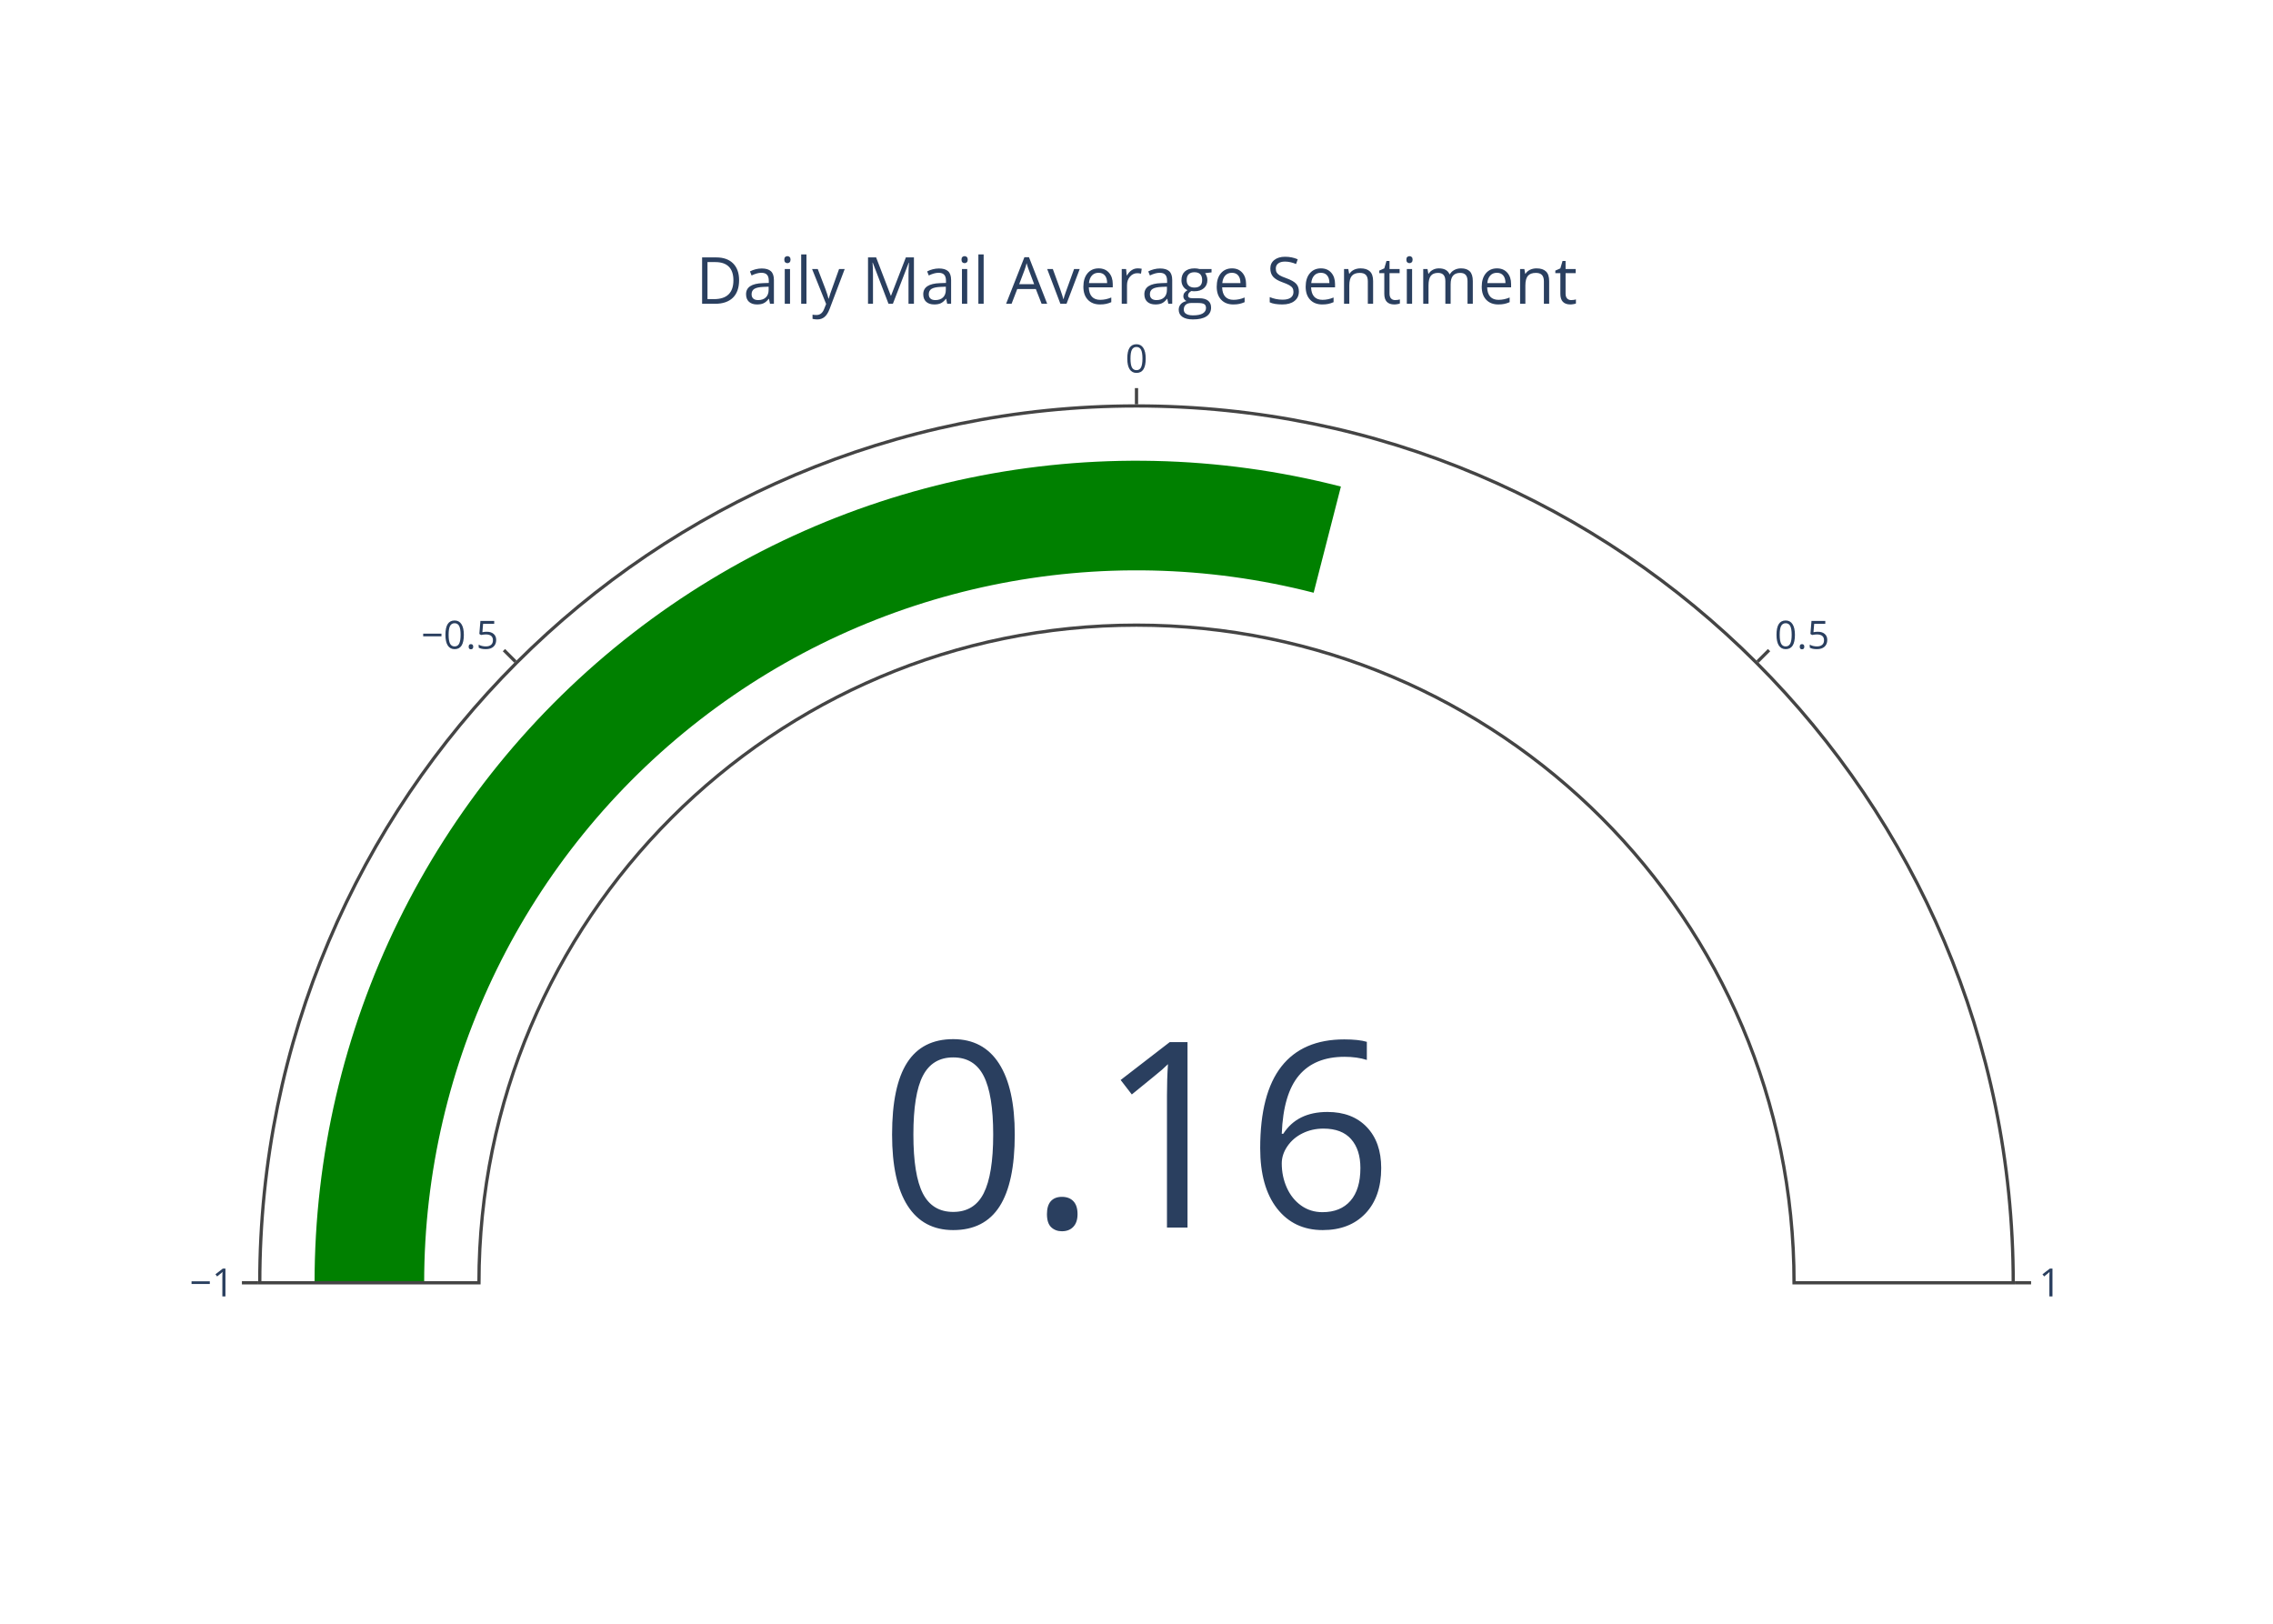
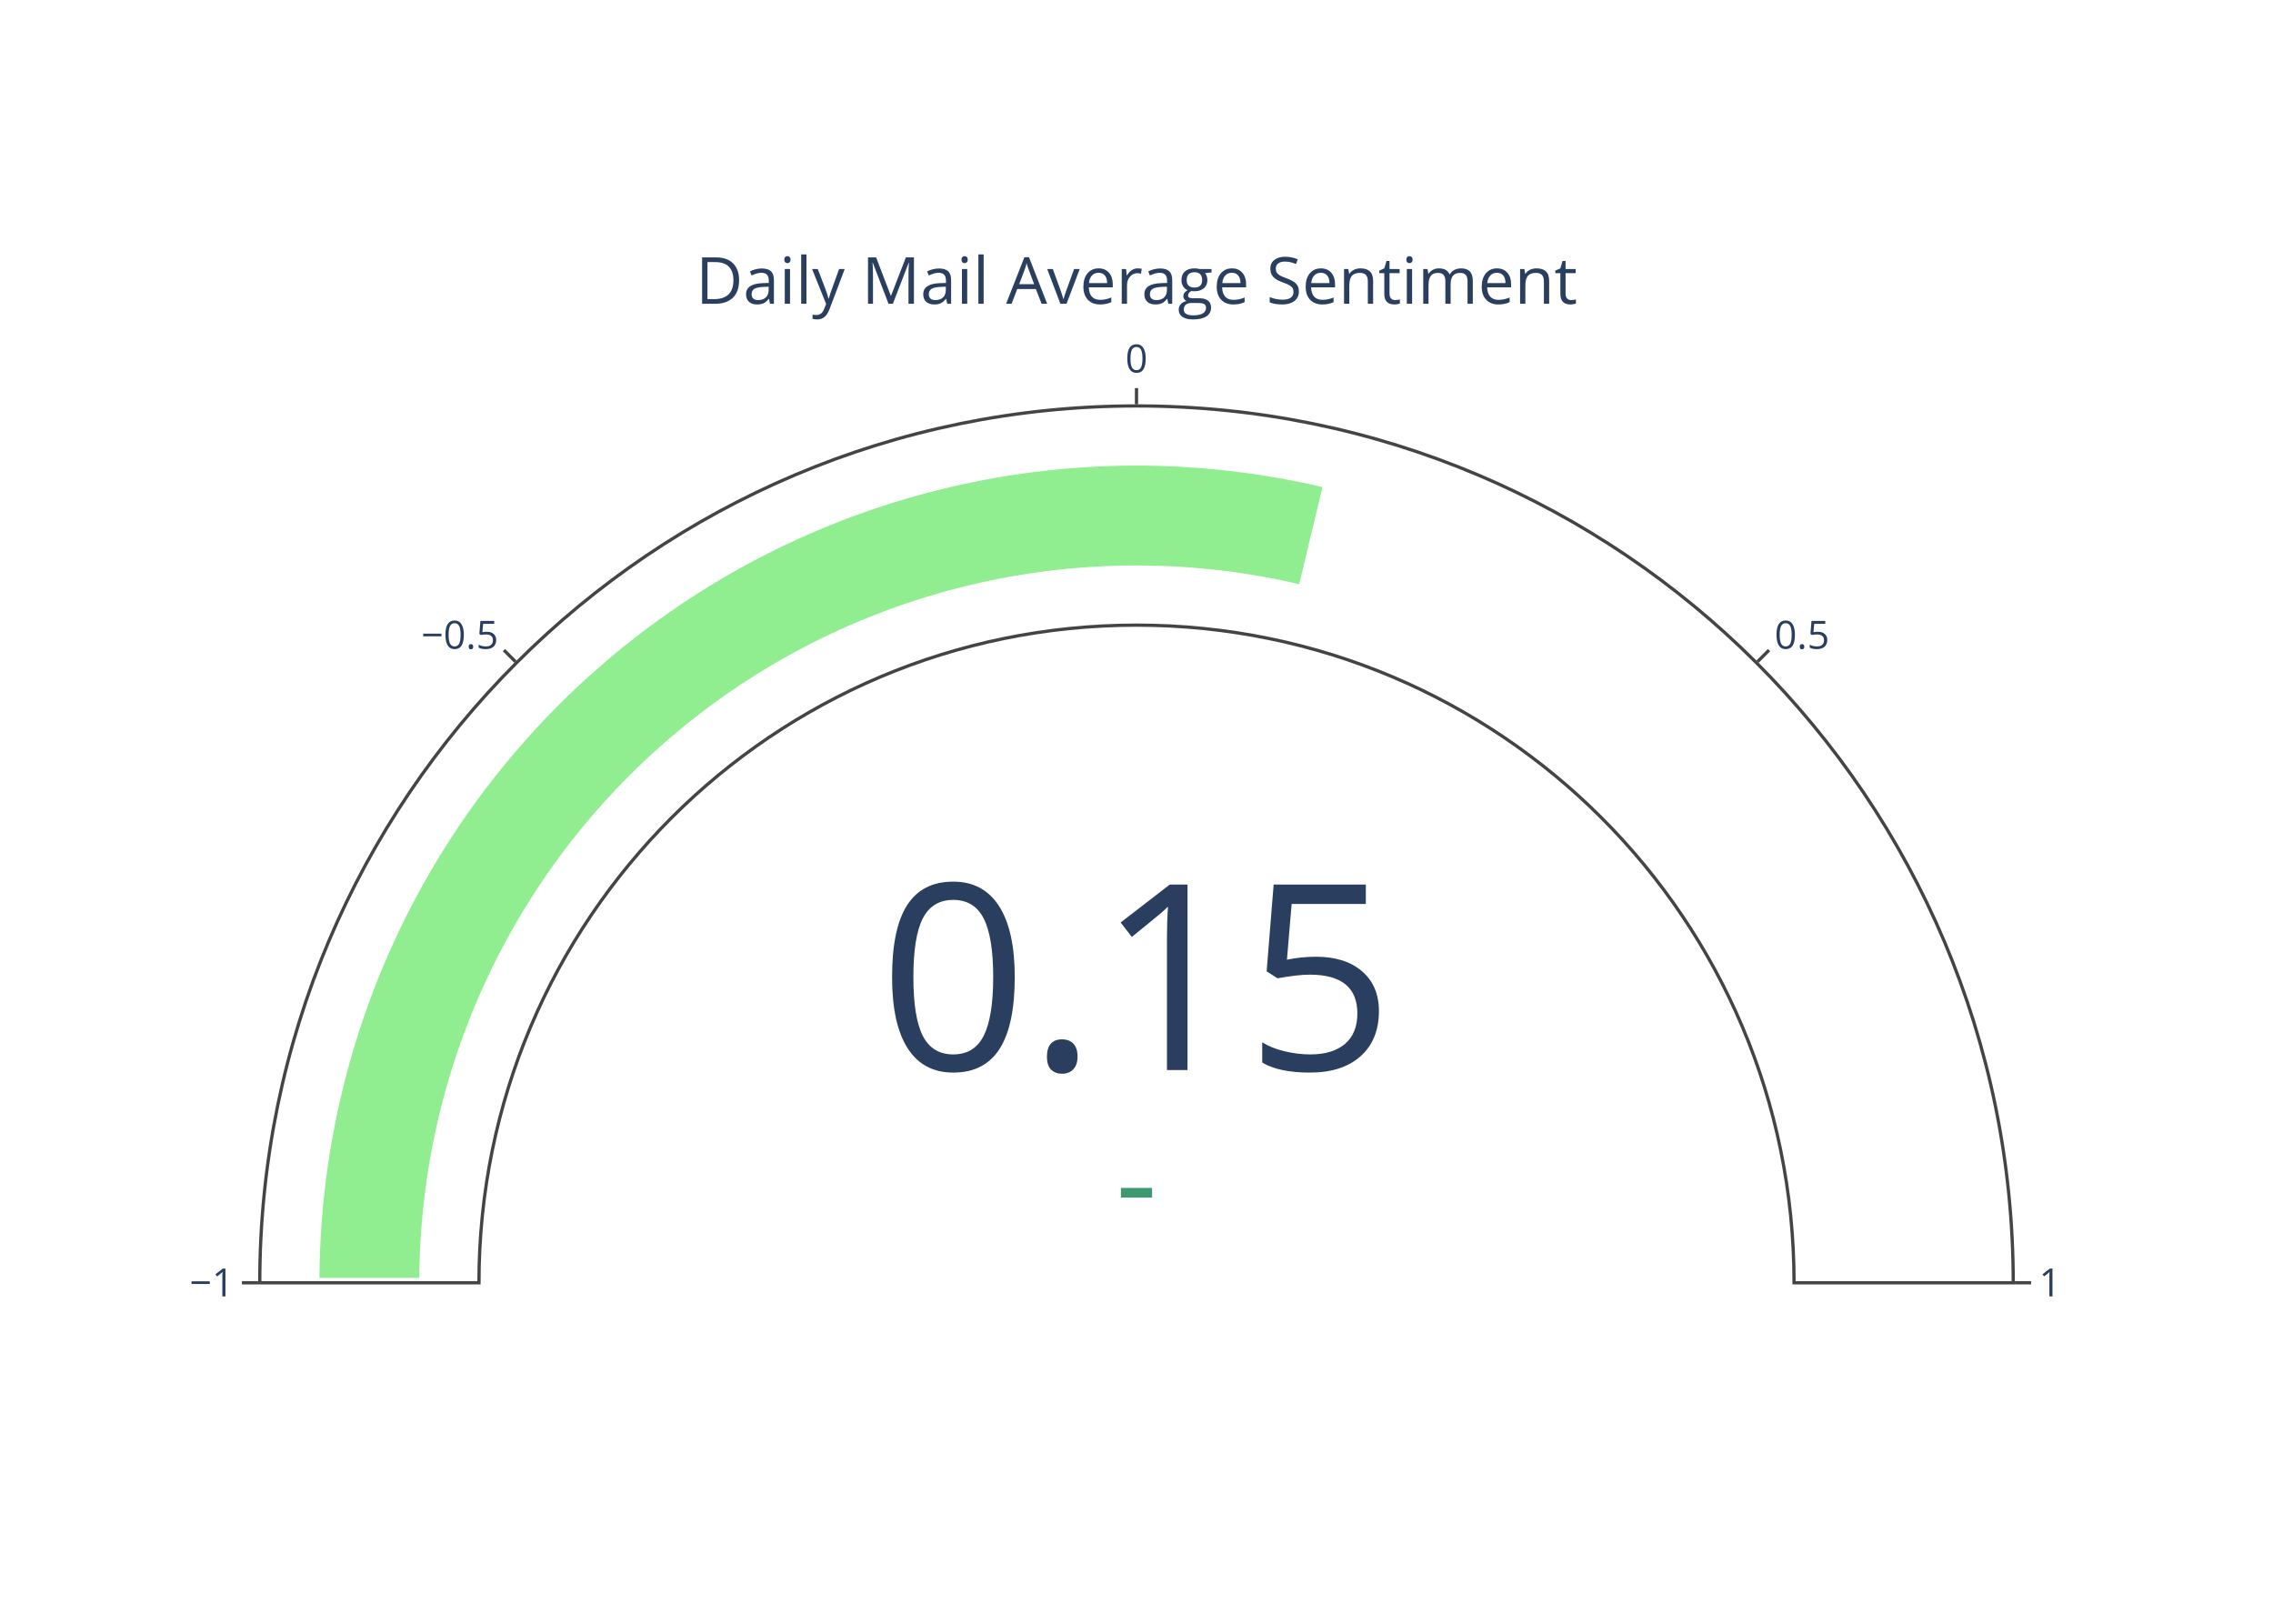
<svg xmlns="http://www.w3.org/2000/svg" class="main-svg" width="700" height="500" style="" viewBox="0 0 700 500">
  <rect x="0" y="0" width="700" height="500" style="fill: rgb(255, 255, 255); fill-opacity: 1;" />
-   <defs id="defs-ea6137">
+   <defs id="defs-2ae1af">
    <g class="clips" />
    <g class="gradients" />
    <g class="patterns" />
  </defs>
  <g class="bglayer" />
  <g class="layer-below">
    <g class="imagelayer" />
    <g class="shapelayer" />
  </g>
  <g class="cartesianlayer" />
  <g class="polarlayer" />
  <g class="smithlayer" />
  <g class="ternarylayer" />
  <g class="geolayer" />
  <g class="funnelarealayer" />
  <g class="pielayer" />
  <g class="iciclelayer" />
  <g class="treemaplayer" />
  <g class="sunburstlayer" />
  <g class="glimages" />
-   <defs id="topdefs-ea6137">
+   <defs id="topdefs-2ae1af">
    <g class="clips" />
  </defs>
  <g class="indicatorlayer">
    <g class="trace">
-       <g class="numbers" transform="translate(350,378)">
-         <text text-anchor="middle" class="number" x="0" y="0" style="font-family: 'Open Sans', verdana, arial, sans-serif; font-size: 80px; fill: rgb(42, 63, 95); fill-opacity: 1; white-space: pre;">0.16</text>
+       <g class="numbers" transform="translate(350,329.5)">
+         <text text-anchor="middle" class="number" x="0" y="0" style="font-family: 'Open Sans', verdana, arial, sans-serif; font-size: 80px; fill: rgb(42, 63, 95); fill-opacity: 1; white-space: pre;">0.15</text>
+         <text text-anchor="middle" class="delta" x="0" y="0" style="font-family: 'Open Sans', verdana, arial, sans-serif; font-size: 40px; fill: rgb(61, 153, 112); fill-opacity: 1; white-space: pre;" dy="48.5">-</text>
      </g>
      <g class="angular" transform="translate(350,395)">
        <g class="bg-arc">
          <path d="M-270,-3.3065463576978534e-14A270,270 0 0,1 270,0L202.5,0A202.5,202.5 0 0,0 -202.5,-2.4799097682733902e-14Z" style="stroke: rgb(68, 68, 68); stroke-opacity: 1; fill: rgb(255, 255, 255); fill-opacity: 1; stroke-width: 0;" />
        </g>
        <g class="value-arc">
-           <path d="M-253.125,-3.0998872103417375e-14A253.125,253.125 0 0,1 62.95,-245.173L54.556,-212.483A219.375,219.375 0 0,0 -219.375,-2.686568915629506e-14Z" style="stroke: rgb(68, 68, 68); stroke-opacity: 1; fill: rgb(0, 128, 0); fill-opacity: 1; stroke-width: 0;" />
+           <path d="M-253.125,-3.0998872103417375e-14A253.125,253.125 0 0,1 59.091,-246.131L51.212,-213.314A219.375,219.375 0 0,0 -219.375,-2.686568915629506e-14Z" style="stroke: rgb(255, 255, 255); stroke-opacity: 1; fill: rgb(144, 238, 144); fill-opacity: 1; stroke-width: 3;" />
        </g>
        <g class="gauge-outline">
          <path d="M-270,-3.3065463576978534e-14A270,270 0 0,1 270,0L202.5,0A202.5,202.5 0 0,0 -202.5,-2.4799097682733902e-14Z" style="stroke: rgb(68, 68, 68); stroke-opacity: 1; fill: rgb(0, 0, 0); fill-opacity: 0; stroke-width: 1;" />
        </g>
      </g>
      <g class="angularaxis crisp">
        <path class="xangularaxistick ticks crisp" d="M0.5,0h5" transform="translate(80,395)rotate(-180)" style="stroke: rgb(68, 68, 68); stroke-opacity: 1; stroke-width: 1px;" />
        <path class="xangularaxistick ticks crisp" d="M0.5,0h5" transform="translate(159.0812,204.0812)rotate(-135)" style="stroke: rgb(68, 68, 68); stroke-opacity: 1; stroke-width: 1px;" />
        <path class="xangularaxistick ticks crisp" d="M0.5,0h5" transform="translate(350,125)rotate(-90)" style="stroke: rgb(68, 68, 68); stroke-opacity: 1; stroke-width: 1px;" />
        <path class="xangularaxistick ticks crisp" d="M0.5,0h5" transform="translate(540.9188,204.0812)rotate(-45)" style="stroke: rgb(68, 68, 68); stroke-opacity: 1; stroke-width: 1px;" />
        <path class="xangularaxistick ticks crisp" d="M0.5,0h5" transform="translate(620,395)rotate(0)" style="stroke: rgb(68, 68, 68); stroke-opacity: 1; stroke-width: 1px;" />
        <g class="xangularaxistick">
          <text text-anchor="end" x="-7.9" y="4.2" transform="translate(80,395)" style="font-family: 'Open Sans', verdana, arial, sans-serif; font-size: 12px; fill: rgb(42, 63, 95); fill-opacity: 1; white-space: pre; opacity: 1;">−1</text>
        </g>
        <g class="xangularaxistick">
          <text text-anchor="end" x="-5.586" y="-4.313" transform="translate(159.0812,204.0812)" style="font-family: 'Open Sans', verdana, arial, sans-serif; font-size: 12px; fill: rgb(42, 63, 95); fill-opacity: 1; white-space: pre; opacity: 1;">−0.5</text>
        </g>
        <g class="xangularaxistick">
          <text text-anchor="middle" x="4.837354856632045e-16" y="-10.3" transform="translate(350,125)" style="font-family: 'Open Sans', verdana, arial, sans-serif; font-size: 12px; fill: rgb(42, 63, 95); fill-opacity: 1; white-space: pre; opacity: 1;">0</text>
        </g>
        <g class="xangularaxistick">
          <text text-anchor="start" x="5.586" y="-4.313" transform="translate(540.9188,204.0812)" style="font-family: 'Open Sans', verdana, arial, sans-serif; font-size: 12px; fill: rgb(42, 63, 95); fill-opacity: 1; white-space: pre; opacity: 1;">0.5</text>
        </g>
        <g class="xangularaxistick">
          <text text-anchor="start" x="7.9" y="4.2" transform="translate(620,395)" style="font-family: 'Open Sans', verdana, arial, sans-serif; font-size: 12px; fill: rgb(42, 63, 95); fill-opacity: 1; white-space: pre; opacity: 1;">1</text>
        </g>
      </g>
      <text class="title" text-anchor="middle" x="0" y="0" style="font-family: 'Open Sans', verdana, arial, sans-serif; font-size: 20px; fill: rgb(42, 63, 95); fill-opacity: 1; white-space: pre;" transform="translate(350,93.54688)">Daily Mail Average Sentiment</text>
    </g>
  </g>
  <g class="layer-above">
    <g class="imagelayer" />
    <g class="shapelayer" />
  </g>
  <g class="infolayer">
    <g class="g-gtitle" />
  </g>
</svg>
